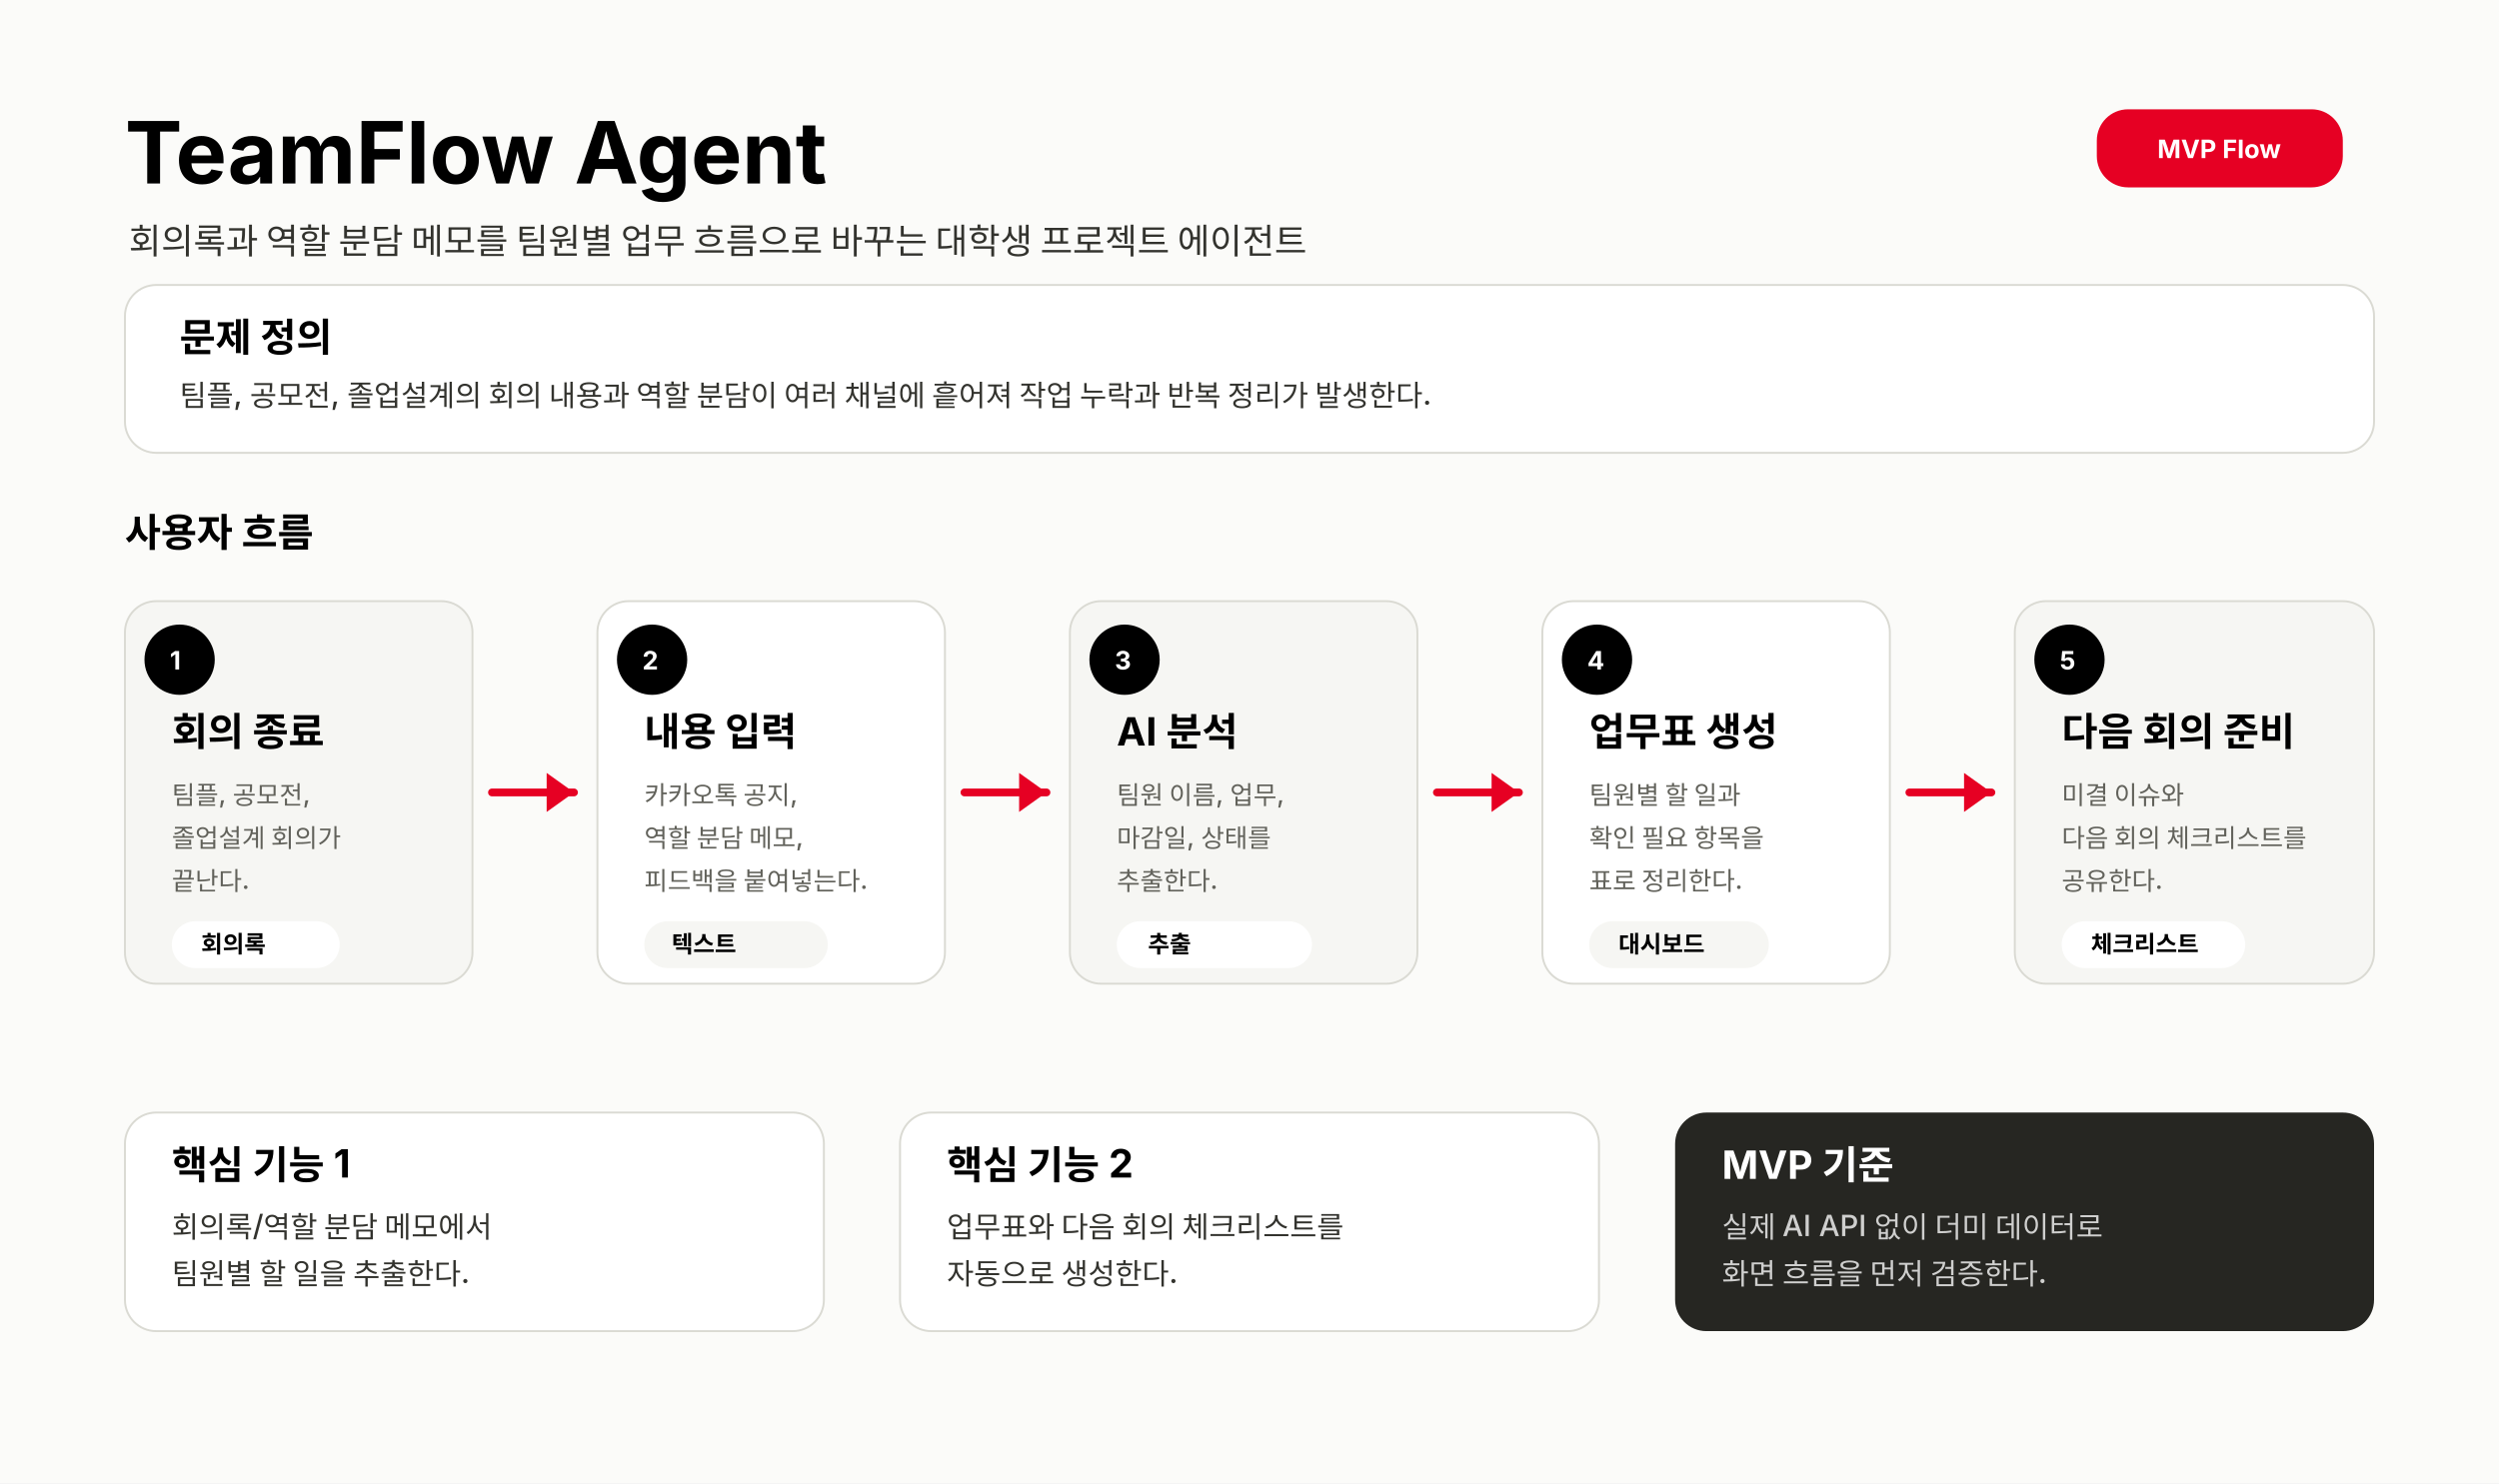
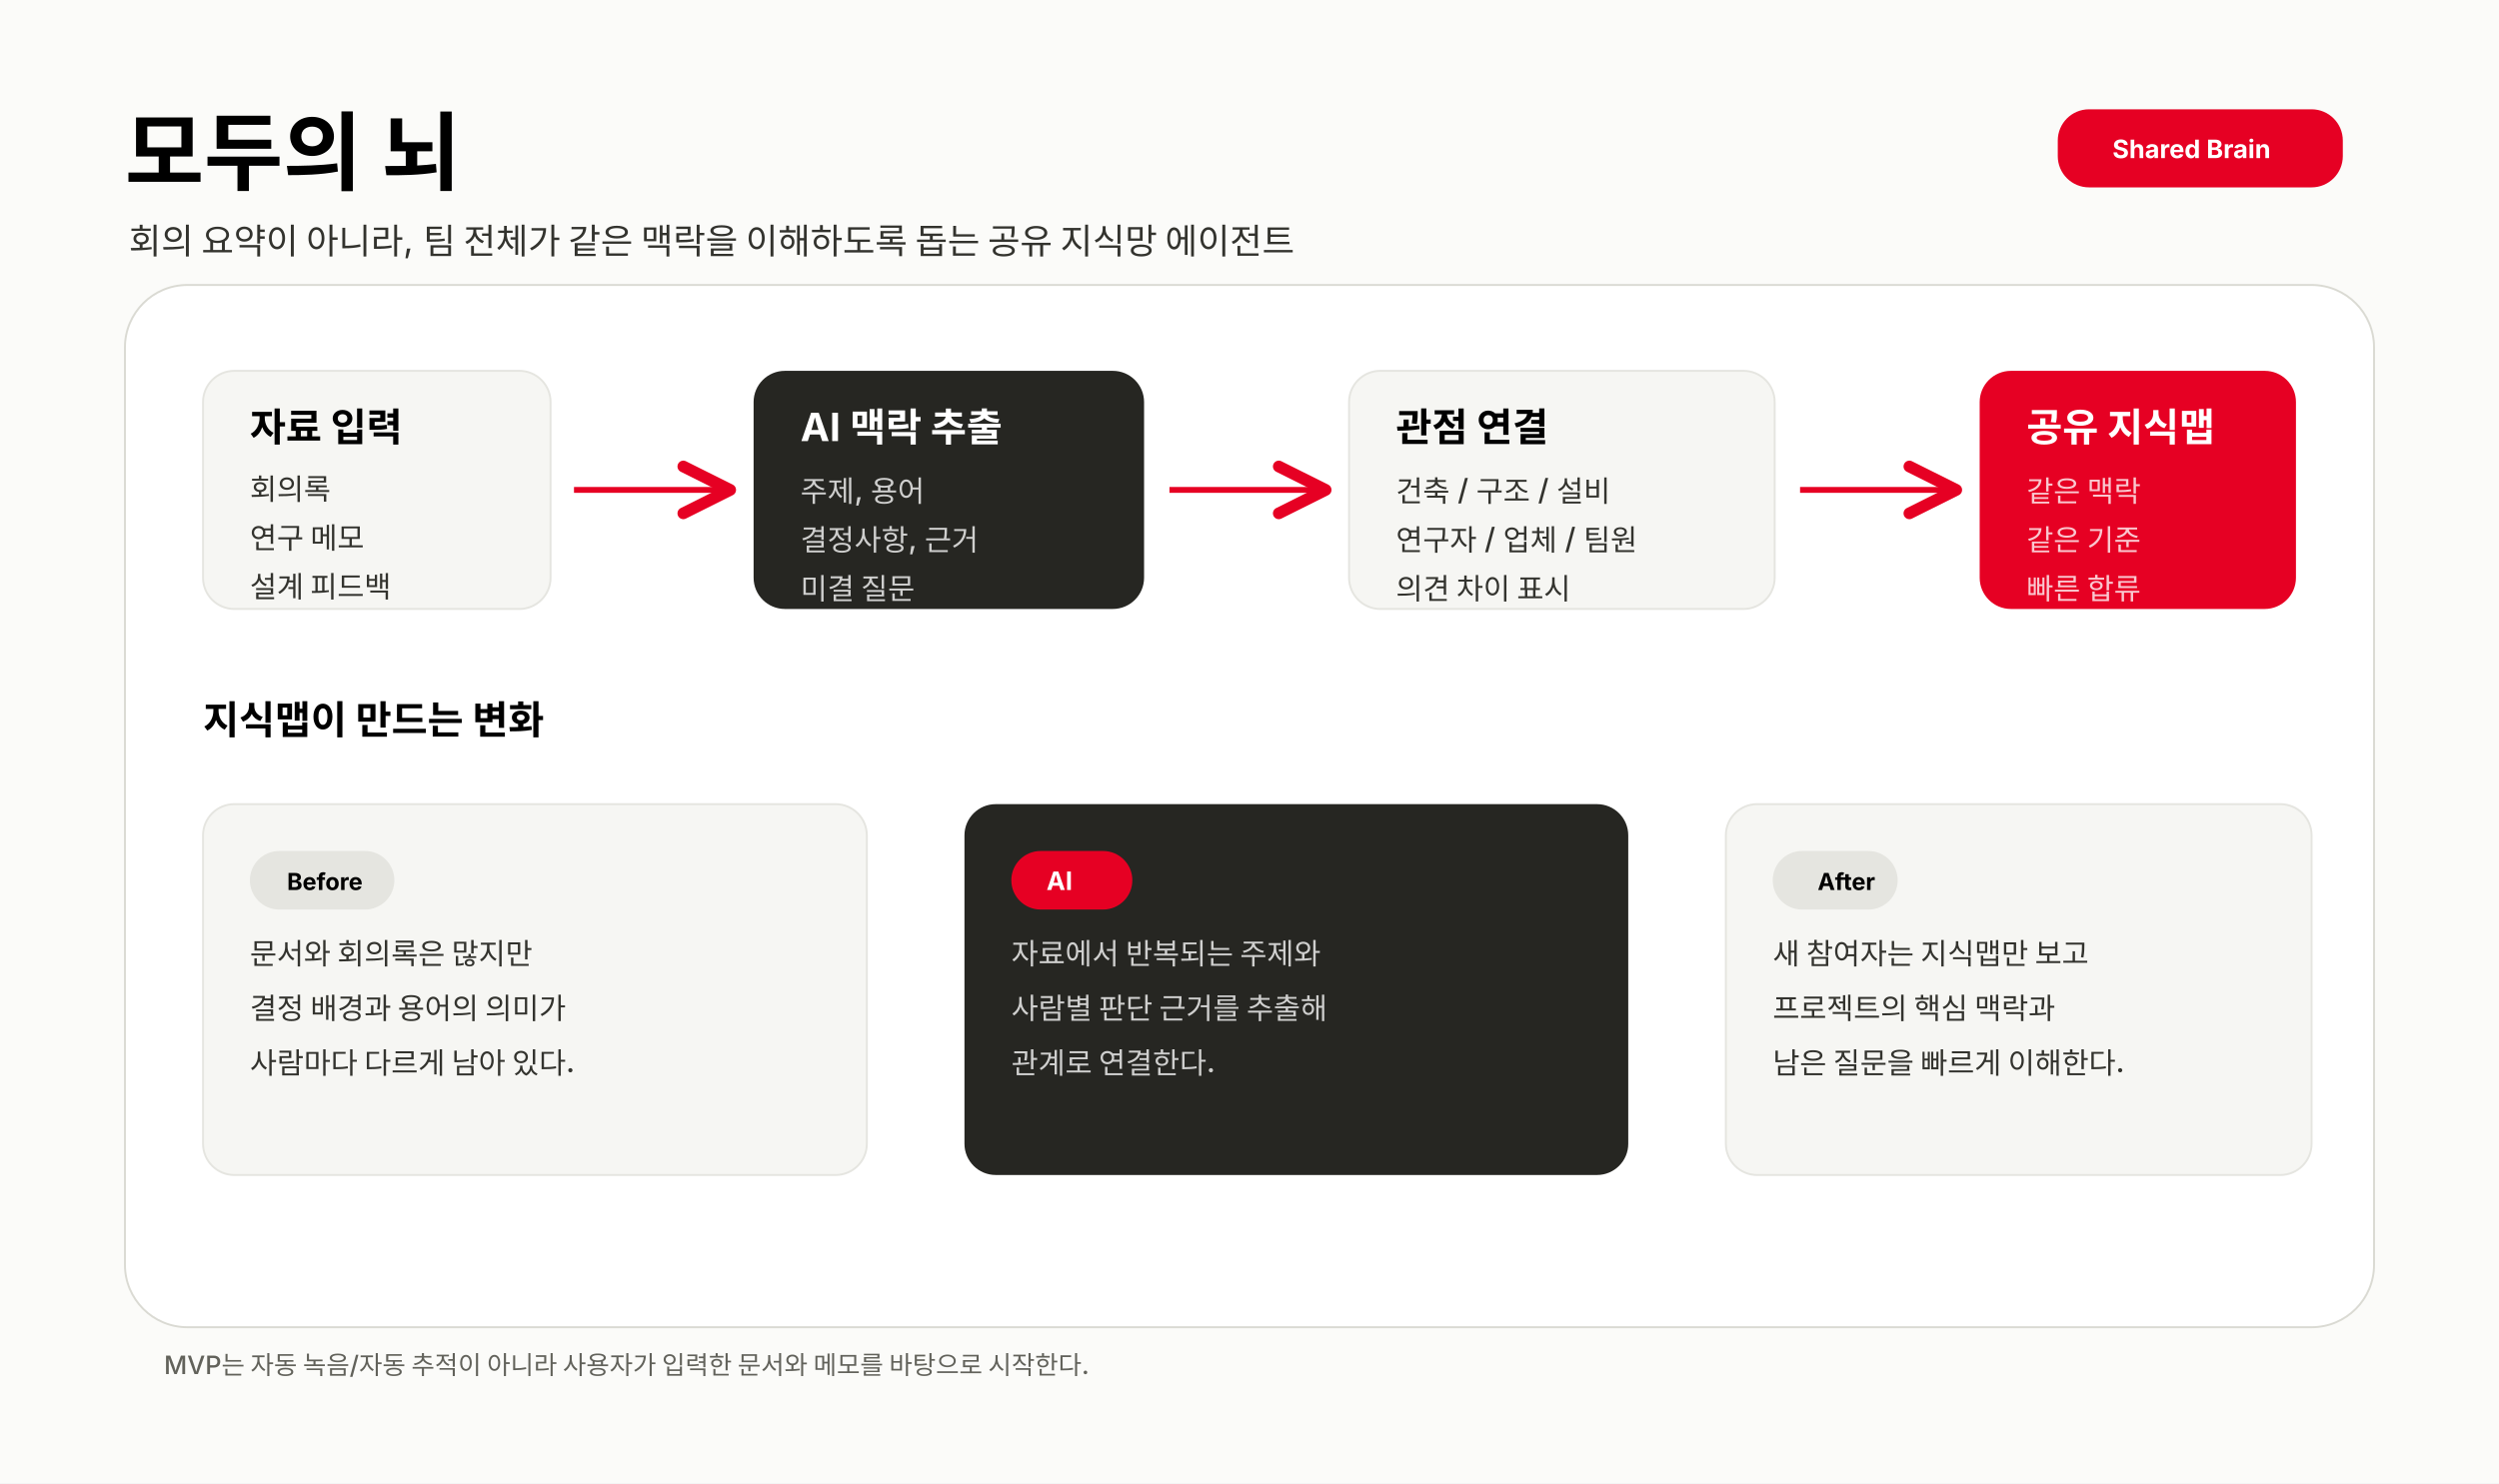
<svg xmlns="http://www.w3.org/2000/svg" width="1280" height="760" viewBox="0 0 1280 760" fill="none">
  <defs>
    <style>
      .title { font: 700 44px "Inter", "Segoe UI", "Malgun Gothic", sans-serif; fill: #000000; }
      .subtitle { font: 400 18px "Inter", "Segoe UI", "Malgun Gothic", sans-serif; fill: #33332e; }
      .section { font: 700 20px "Inter", "Segoe UI", "Malgun Gothic", sans-serif; fill: #000000; }
      .body { font: 500 15px "Inter", "Segoe UI", "Malgun Gothic", sans-serif; fill: #33332e; }
      .small { font: 500 13px "Inter", "Segoe UI", "Malgun Gothic", sans-serif; fill: #62625b; }
      .pill { font: 700 13px "Inter", "Segoe UI", "Malgun Gothic", sans-serif; fill: #ffffff; }
      .chip { font: 700 12px "Inter", "Segoe UI", "Malgun Gothic", sans-serif; fill: #000000; }
      .on-dark { font: 700 20px "Inter", "Segoe UI", "Malgun Gothic", sans-serif; fill: #ffffff; }
      .on-dark-body { font: 500 15px "Inter", "Segoe UI", "Malgun Gothic", sans-serif; fill: rgba(255,255,255,0.78); }
    </style>
+     <marker id="arrow" markerWidth="12" markerHeight="12" refX="10" refY="6" orient="auto">
+       <path d="M2 2L10 6L2 10" stroke="#e60023" stroke-width="2" stroke-linecap="round" stroke-linejoin="round" />
+     </marker>
  </defs>
  <rect width="1280" height="760" fill="#fbfbf9" />
  <g transform="translate(64 46)">
-     <text class="title" x="0" y="48">TeamFlow Agent</text>
-     <text class="subtitle" x="2" y="84">회의록과 역할 분담 메모를 팀원별 업무 흐름으로 바꾸는 대학생 프로젝트 에이전트</text>
-     <rect x="1010" y="10" width="126" height="40" rx="16" fill="#e60023" />
-     <text class="pill" x="1041" y="35">MVP Flow</text>
+     <text class="title" x="0" y="48">모두의 뇌</text>
+     <text class="subtitle" x="2" y="84">회의 요약이 아니라, 팀 전체가 같은 맥락을 이해하도록 돕는 공유 지식망 에이전트</text>
+     <rect x="990" y="10" width="146" height="40" rx="16" fill="#e60023" />
+     <text class="pill" x="1018" y="35">Shared Brain</text>
  </g>
  <g transform="translate(64 146)">
-     <rect x="0" y="0" width="1152" height="86" rx="16" fill="#ffffff" stroke="#dadad3" />
-     <text class="section" x="28" y="34">문제 정의</text>
-     <text class="body" x="28" y="62">팀플, 공모전, 졸업설계의 회의 내용과 역할 분담이 여러 채널에 흩어져 작업 누락과 반복 정리가 발생한다.</text>
-   </g>
-   <g transform="translate(64 280)">
-     <text class="section" x="0" y="0">사용자 흐름</text>
-     <g transform="translate(0 28)">
-       <rect x="0" y="0" width="178" height="196" rx="16" fill="#f6f6f3" stroke="#dadad3" />
-       <circle cx="28" cy="30" r="18" fill="#000000" />
-       <text class="pill" x="23" y="35">1</text>
-       <text class="section" x="24" y="74">회의 종료</text>
-       <text class="small" x="24" y="104">팀플, 공모전,</text>
-       <text class="small" x="24" y="126">졸업설계 회의가</text>
-       <text class="small" x="24" y="148">끝난다.</text>
-       <rect x="24" y="164" width="86" height="24" rx="12" fill="#ffffff" />
-       <text class="chip" x="39" y="180">회의록</text>
+     <rect x="0" y="0" width="1152" height="534" rx="32" fill="#ffffff" stroke="#dadad3" />
+     <g transform="translate(40 44)">
+       <rect x="0" y="0" width="178" height="122" rx="16" fill="#f6f6f3" stroke="#e5e5e0" />
+       <text class="section" x="24" y="36">자료 입력</text>
+       <text class="body" x="24" y="66">회의록</text>
+       <text class="body" x="24" y="91">연구 메모</text>
+       <text class="body" x="24" y="116">설계 피드백</text>
    </g>
-     <path d="M188 126H230" stroke="#e60023" stroke-width="4" stroke-linecap="round" />
-     <path d="M230 126L216 116V136L230 126Z" fill="#e60023" />
-     <g transform="translate(242 28)">
-       <rect x="0" y="0" width="178" height="196" rx="16" fill="#ffffff" stroke="#dadad3" />
-       <circle cx="28" cy="30" r="18" fill="#000000" />
-       <text class="pill" x="23" y="35">2</text>
-       <text class="section" x="24" y="74">내용 입력</text>
-       <text class="small" x="24" y="104">카카오톡 공지,</text>
-       <text class="small" x="24" y="126">역할 분담 메모,</text>
-       <text class="small" x="24" y="148">피드백을 붙여넣는다.</text>
-       <rect x="24" y="164" width="94" height="24" rx="12" fill="#f6f6f3" />
-       <text class="chip" x="38" y="180">텍스트</text>
+     <line x1="230" y1="105" x2="310" y2="105" stroke="#e60023" stroke-width="3" marker-end="url(#arrow)" />
+     <g transform="translate(322 44)">
+       <rect x="0" y="0" width="200" height="122" rx="16" fill="#262622" />
+       <text class="on-dark" x="24" y="36">AI 맥락 추출</text>
+       <text class="on-dark-body" x="24" y="67">주제, 용어</text>
+       <text class="on-dark-body" x="24" y="92">결정사항, 근거</text>
+       <text class="on-dark-body" x="24" y="117">미결 질문</text>
    </g>
-     <path d="M430 126H472" stroke="#e60023" stroke-width="4" stroke-linecap="round" />
-     <path d="M472 126L458 116V136L472 126Z" fill="#e60023" />
-     <g transform="translate(484 28)">
-       <rect x="0" y="0" width="178" height="196" rx="16" fill="#f6f6f3" stroke="#dadad3" />
-       <circle cx="28" cy="30" r="18" fill="#000000" />
-       <text class="pill" x="23" y="35">3</text>
-       <text class="section" x="24" y="74">AI 분석</text>
-       <text class="small" x="24" y="104">팀원 이름, 업무,</text>
-       <text class="small" x="24" y="126">마감일, 상태를</text>
-       <text class="small" x="24" y="148">추출한다.</text>
-       <rect x="24" y="164" width="100" height="24" rx="12" fill="#ffffff" />
-       <text class="chip" x="40" y="180">추출</text>
+     <line x1="535" y1="105" x2="615" y2="105" stroke="#e60023" stroke-width="3" marker-end="url(#arrow)" />
+     <g transform="translate(627 44)">
+       <rect x="0" y="0" width="218" height="122" rx="16" fill="#f6f6f3" stroke="#e5e5e0" />
+       <text class="section" x="24" y="36">관점 연결</text>
+       <text class="body" x="24" y="67">건축 / 구조 / 설비</text>
+       <text class="body" x="24" y="92">연구자 / 업체 / 팀원</text>
+       <text class="body" x="24" y="117">의견 차이 표시</text>
    </g>
-     <path d="M672 126H714" stroke="#e60023" stroke-width="4" stroke-linecap="round" />
-     <path d="M714 126L700 116V136L714 126Z" fill="#e60023" />
-     <g transform="translate(726 28)">
-       <rect x="0" y="0" width="178" height="196" rx="16" fill="#ffffff" stroke="#dadad3" />
-       <circle cx="28" cy="30" r="18" fill="#000000" />
-       <text class="pill" x="23" y="35">4</text>
-       <text class="section" x="24" y="74">업무표 생성</text>
-       <text class="small" x="24" y="104">팀원별 할 일과</text>
-       <text class="small" x="24" y="126">확인 필요 항목을</text>
-       <text class="small" x="24" y="148">표로 정리한다.</text>
-       <rect x="24" y="164" width="92" height="24" rx="12" fill="#f6f6f3" />
-       <text class="chip" x="39" y="180">대시보드</text>
+     <line x1="858" y1="105" x2="938" y2="105" stroke="#e60023" stroke-width="3" marker-end="url(#arrow)" />
+     <g transform="translate(950 44)">
+       <rect x="0" y="0" width="162" height="122" rx="16" fill="#e60023" />
+       <text class="on-dark" x="24" y="36">공유 지식맵</text>
+       <text class="on-dark-body" x="24" y="67">같은 맥락</text>
+       <text class="on-dark-body" x="24" y="92">같은 기준</text>
+       <text class="on-dark-body" x="24" y="117">빠른 합류</text>
    </g>
-     <path d="M914 126H956" stroke="#e60023" stroke-width="4" stroke-linecap="round" />
-     <path d="M956 126L942 116V136L956 126Z" fill="#e60023" />
-     <g transform="translate(968 28)">
-       <rect x="0" y="0" width="184" height="196" rx="16" fill="#f6f6f3" stroke="#dadad3" />
-       <circle cx="28" cy="30" r="18" fill="#000000" />
-       <text class="pill" x="23" y="35">5</text>
-       <text class="section" x="24" y="74">다음 회의 준비</text>
-       <text class="small" x="24" y="104">미결 이슈와</text>
-       <text class="small" x="24" y="126">다음 회의 체크리스트를</text>
-       <text class="small" x="24" y="148">공유한다.</text>
-       <rect x="24" y="164" width="94" height="24" rx="12" fill="#ffffff" />
-       <text class="chip" x="39" y="180">체크리스트</text>
+     <g transform="translate(40 230)">
+       <text class="section" x="0" y="0">지식맵이 만드는 변화</text>
+       <g transform="translate(0 36)">
+         <rect x="0" y="0" width="340" height="190" rx="16" fill="#f6f6f3" stroke="#e5e5e0" />
+         <rect x="24" y="24" width="74" height="30" rx="15" fill="#e5e5e0" />
+         <text class="chip" x="43" y="44">Before</text>
+         <text class="body" x="24" y="82">문서와 회의록은 많지만</text>
+         <text class="body" x="24" y="110">결정 배경과 용어의 의미가</text>
+         <text class="body" x="24" y="138">사람마다 다르게 남아 있다.</text>
+       </g>
+       <g transform="translate(390 36)">
+         <rect x="0" y="0" width="340" height="190" rx="16" fill="#262622" />
+         <rect x="24" y="24" width="62" height="30" rx="15" fill="#e60023" />
+         <text class="pill" x="42" y="44">AI</text>
+         <text class="on-dark-body" x="24" y="82">자료에서 반복되는 주제와</text>
+         <text class="on-dark-body" x="24" y="110">사람별 판단 근거를 추출해</text>
+         <text class="on-dark-body" x="24" y="138">관계로 연결한다.</text>
+       </g>
+       <g transform="translate(780 36)">
+         <rect x="0" y="0" width="300" height="190" rx="16" fill="#f6f6f3" stroke="#e5e5e0" />
+         <rect x="24" y="24" width="64" height="30" rx="15" fill="#e5e5e0" />
+         <text class="chip" x="47" y="44">After</text>
+         <text class="body" x="24" y="82">새 참여자는 지식맵만 보고</text>
+         <text class="body" x="24" y="110">프로젝트의 핵심 맥락과</text>
+         <text class="body" x="24" y="138">남은 질문을 빠르게 이해한다.</text>
+       </g>
    </g>
  </g>
-   <g transform="translate(64 570)">
-     <rect x="0" y="0" width="358" height="112" rx="16" fill="#ffffff" stroke="#dadad3" />
-     <text class="section" x="24" y="34">핵심 기능 1</text>
-     <text class="body" x="24" y="64">회의록/역할 분담 메모에서</text>
-     <text class="body" x="24" y="88">팀원별 할 일을 추출한다.</text>
-     <rect x="397" y="0" width="358" height="112" rx="16" fill="#ffffff" stroke="#dadad3" />
-     <text class="section" x="421" y="34">핵심 기능 2</text>
-     <text class="body" x="421" y="64">업무표와 다음 회의 체크리스트를</text>
-     <text class="body" x="421" y="88">자동으로 생성한다.</text>
-     <rect x="794" y="0" width="358" height="112" rx="16" fill="#262622" />
-     <text class="on-dark" x="818" y="34">MVP 기준</text>
-     <text class="on-dark-body" x="818" y="64">실제 AI API 없이 더미 데이터로</text>
-     <text class="on-dark-body" x="818" y="88">화면 흐름을 먼저 검증한다.</text>
+   <g transform="translate(84 704)">
+     <text class="small" x="0" y="0">MVP는 자동 녹음/자동 추적이 아니라 사용자가 입력한 문서와 메모를 바탕으로 시작한다.</text>
  </g>
</svg>
